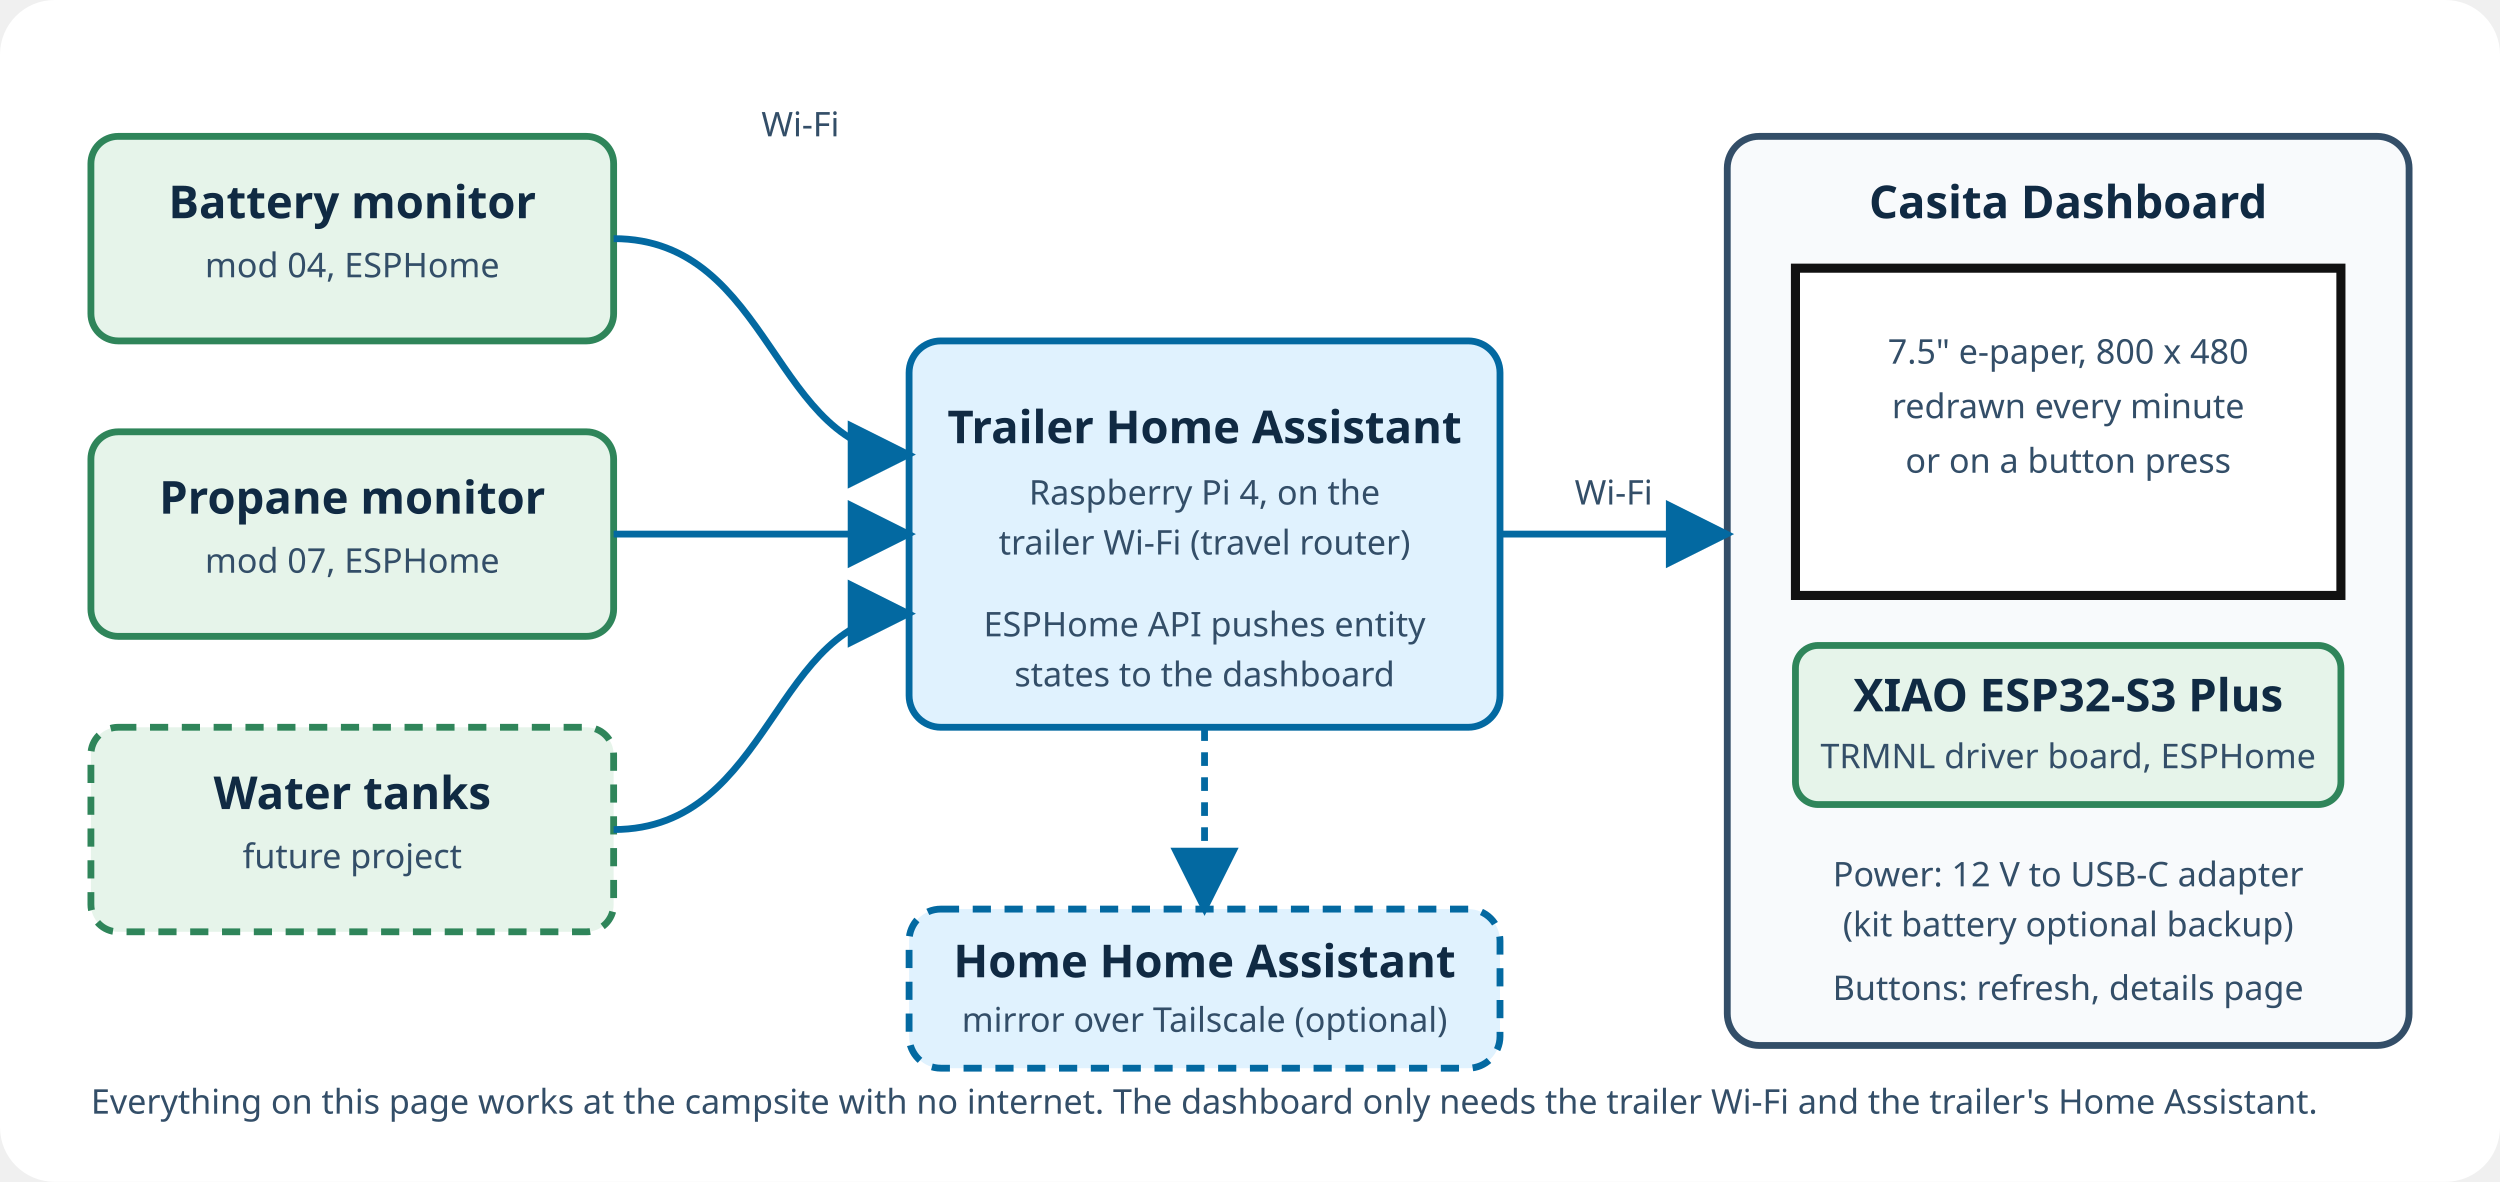
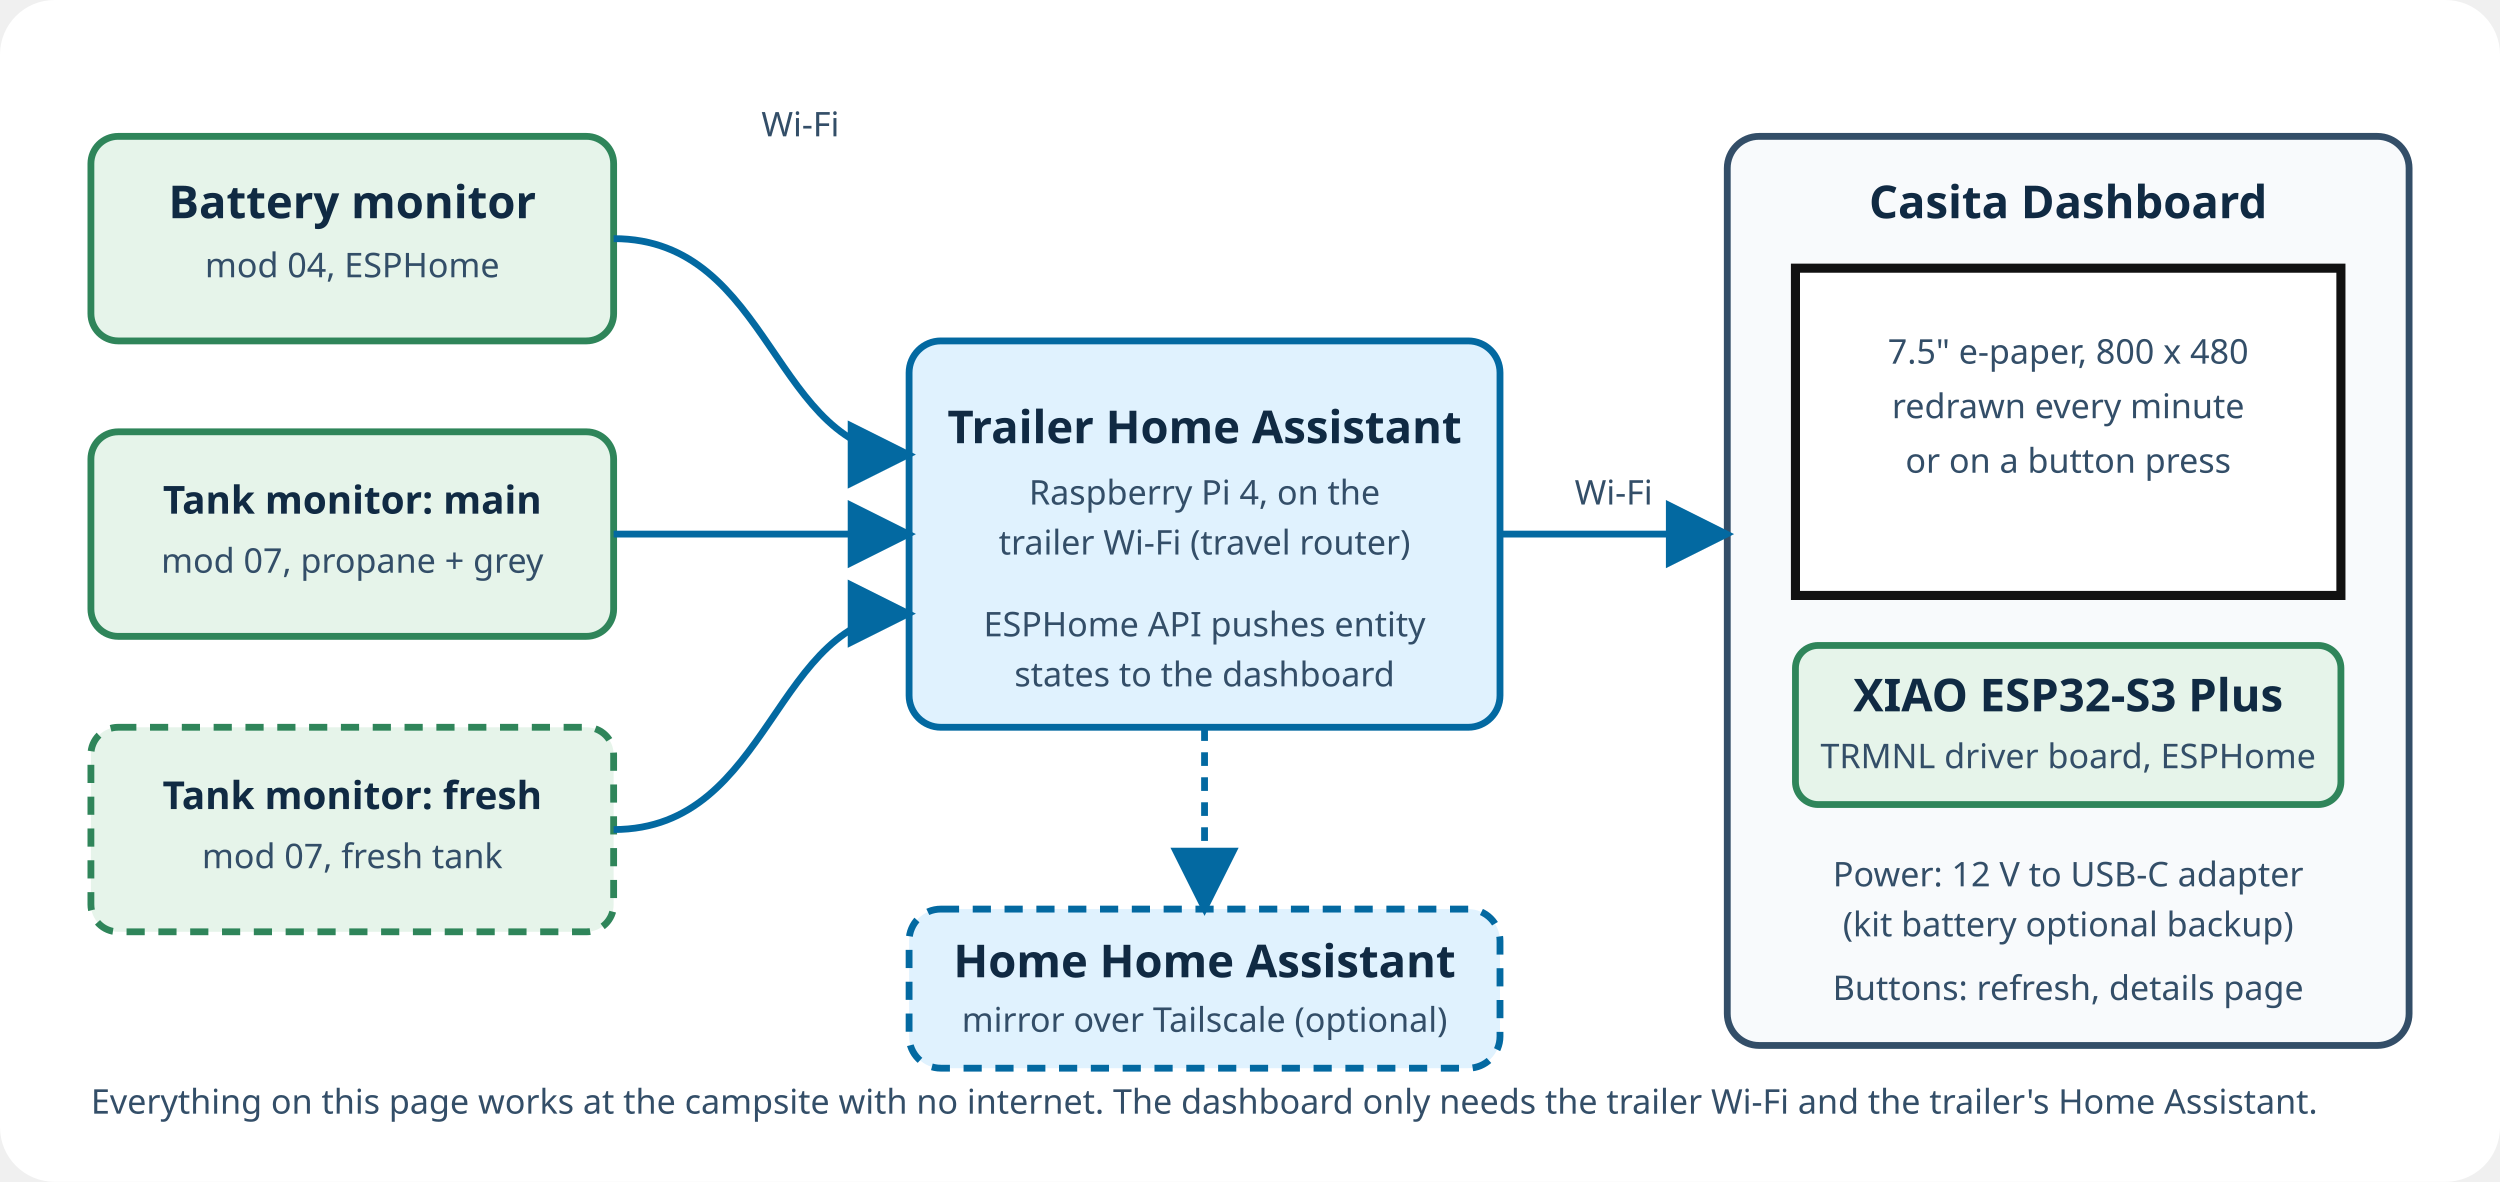
<svg xmlns="http://www.w3.org/2000/svg" width="1100" height="520" viewBox="0 0 1100 520" role="img" aria-labelledby="title desc">
  <defs>
    <style>
      .box{fill:#f8fafc;stroke:#334e68;stroke-width:3}
      .dev{fill:#e6f4ea;stroke:#2f855a;stroke-width:3}
      .ha{fill:#e0f2fe;stroke:#0369a1;stroke-width:3}
      .panel{fill:#fff;stroke:#111;stroke-width:4}
      .t{font:600 20px system-ui,sans-serif;fill:#102a43}
      .s{font:15px system-ui,sans-serif;fill:#334e68}
      .w{stroke:#0369a1;stroke-width:3;fill:none}
      .p{stroke:#c53030;stroke-width:3;fill:none}
      .arrow{fill:#0369a1}
    </style>
    <marker id="ah" markerWidth="10" markerHeight="10" refX="9" refY="5" orient="auto">
      <path d="M0,0 L10,5 L0,10 z" class="arrow" />
    </marker>
  </defs>
  <rect width="1100" height="520" rx="24" fill="#fff" />
  <rect class="dev" x="40" y="60" width="230" height="90" rx="12" />
  <text class="t" x="155" y="96" text-anchor="middle">Battery monitor</text>
  <text class="s" x="155" y="122" text-anchor="middle">mod 04, ESPHome</text>
  <rect class="dev" x="40" y="190" width="230" height="90" rx="12" />
-   <text class="t" x="155" y="226" text-anchor="middle">Propane monitor</text>
-   <text class="s" x="155" y="252" text-anchor="middle">mod 07, ESPHome</text>
+   <text class="t" x="155" y="226" text-anchor="middle" style="font-size:17px">Tank monitor: main</text>
+   <text class="s" x="155" y="252" text-anchor="middle">mod 07, propane + grey</text>
  <rect class="dev" x="40" y="320" width="230" height="90" rx="12" stroke-dasharray="8 6" />
-   <text class="t" x="155" y="356" text-anchor="middle">Water tanks</text>
-   <text class="s" x="155" y="382" text-anchor="middle">future project</text>
+   <text class="t" x="155" y="356" text-anchor="middle" style="font-size:17px">Tank monitor: fresh</text>
+   <text class="s" x="155" y="382" text-anchor="middle">mod 07, fresh tank</text>
  <rect class="ha" x="400" y="150" width="260" height="170" rx="14" />
  <text class="t" x="530" y="195" text-anchor="middle">Trailer Home Assistant</text>
  <text class="s" x="530" y="222" text-anchor="middle">Raspberry Pi 4, on the</text>
  <text class="s" x="530" y="244" text-anchor="middle">trailer Wi-Fi (travel router)</text>
  <text class="s" x="530" y="280" text-anchor="middle">ESPHome API pushes entity</text>
  <text class="s" x="530" y="302" text-anchor="middle">states to the dashboard</text>
  <path class="w" d="M270,105 C340,105 340,200 400,200" marker-end="url(#ah)" />
  <path class="w" d="M270,235 L400,235" marker-end="url(#ah)" />
  <path class="w" d="M270,365 C340,365 340,270 400,270" marker-end="url(#ah)" />
  <text class="s" x="335" y="60">Wi-Fi</text>
  <rect class="box" x="760" y="60" width="300" height="400" rx="14" />
  <text class="t" x="910" y="96" text-anchor="middle">Casita Dashboard</text>
  <rect class="panel" x="790" y="118" width="240" height="144" />
  <text class="s" x="910" y="160" text-anchor="middle">7.5" e-paper, 800 x 480</text>
  <text class="s" x="910" y="184" text-anchor="middle">redrawn every minute</text>
  <text class="s" x="910" y="208" text-anchor="middle">or on a button press</text>
  <rect class="dev" x="790" y="284" width="240" height="70" rx="10" />
  <text class="t" x="910" y="313" text-anchor="middle">XIAO ESP32-S3 Plus</text>
  <text class="s" x="910" y="338" text-anchor="middle">TRMNL driver board, ESPHome</text>
  <text class="s" x="910" y="390" text-anchor="middle">Power: 12 V to USB-C adapter</text>
  <text class="s" x="910" y="412" text-anchor="middle">(kit battery optional backup)</text>
  <text class="s" x="910" y="440" text-anchor="middle">Buttons: refresh, details page</text>
  <path class="w" d="M660,235 L760,235" marker-end="url(#ah)" />
  <text class="s" x="710" y="222" text-anchor="middle">Wi-Fi</text>
  <rect class="ha" x="400" y="400" width="260" height="70" rx="14" stroke-dasharray="8 6" />
  <text class="t" x="530" y="430" text-anchor="middle">Home Home Assistant</text>
  <text class="s" x="530" y="454" text-anchor="middle">mirror over Tailscale (optional)</text>
  <path class="w" d="M530,320 L530,400" marker-end="url(#ah)" stroke-dasharray="6 5" />
  <text class="s" x="40" y="490">Everything on this page works at the campsite with no internet. The dashboard only needs the trailer Wi-Fi and the trailer's Home Assistant.</text>
</svg>
